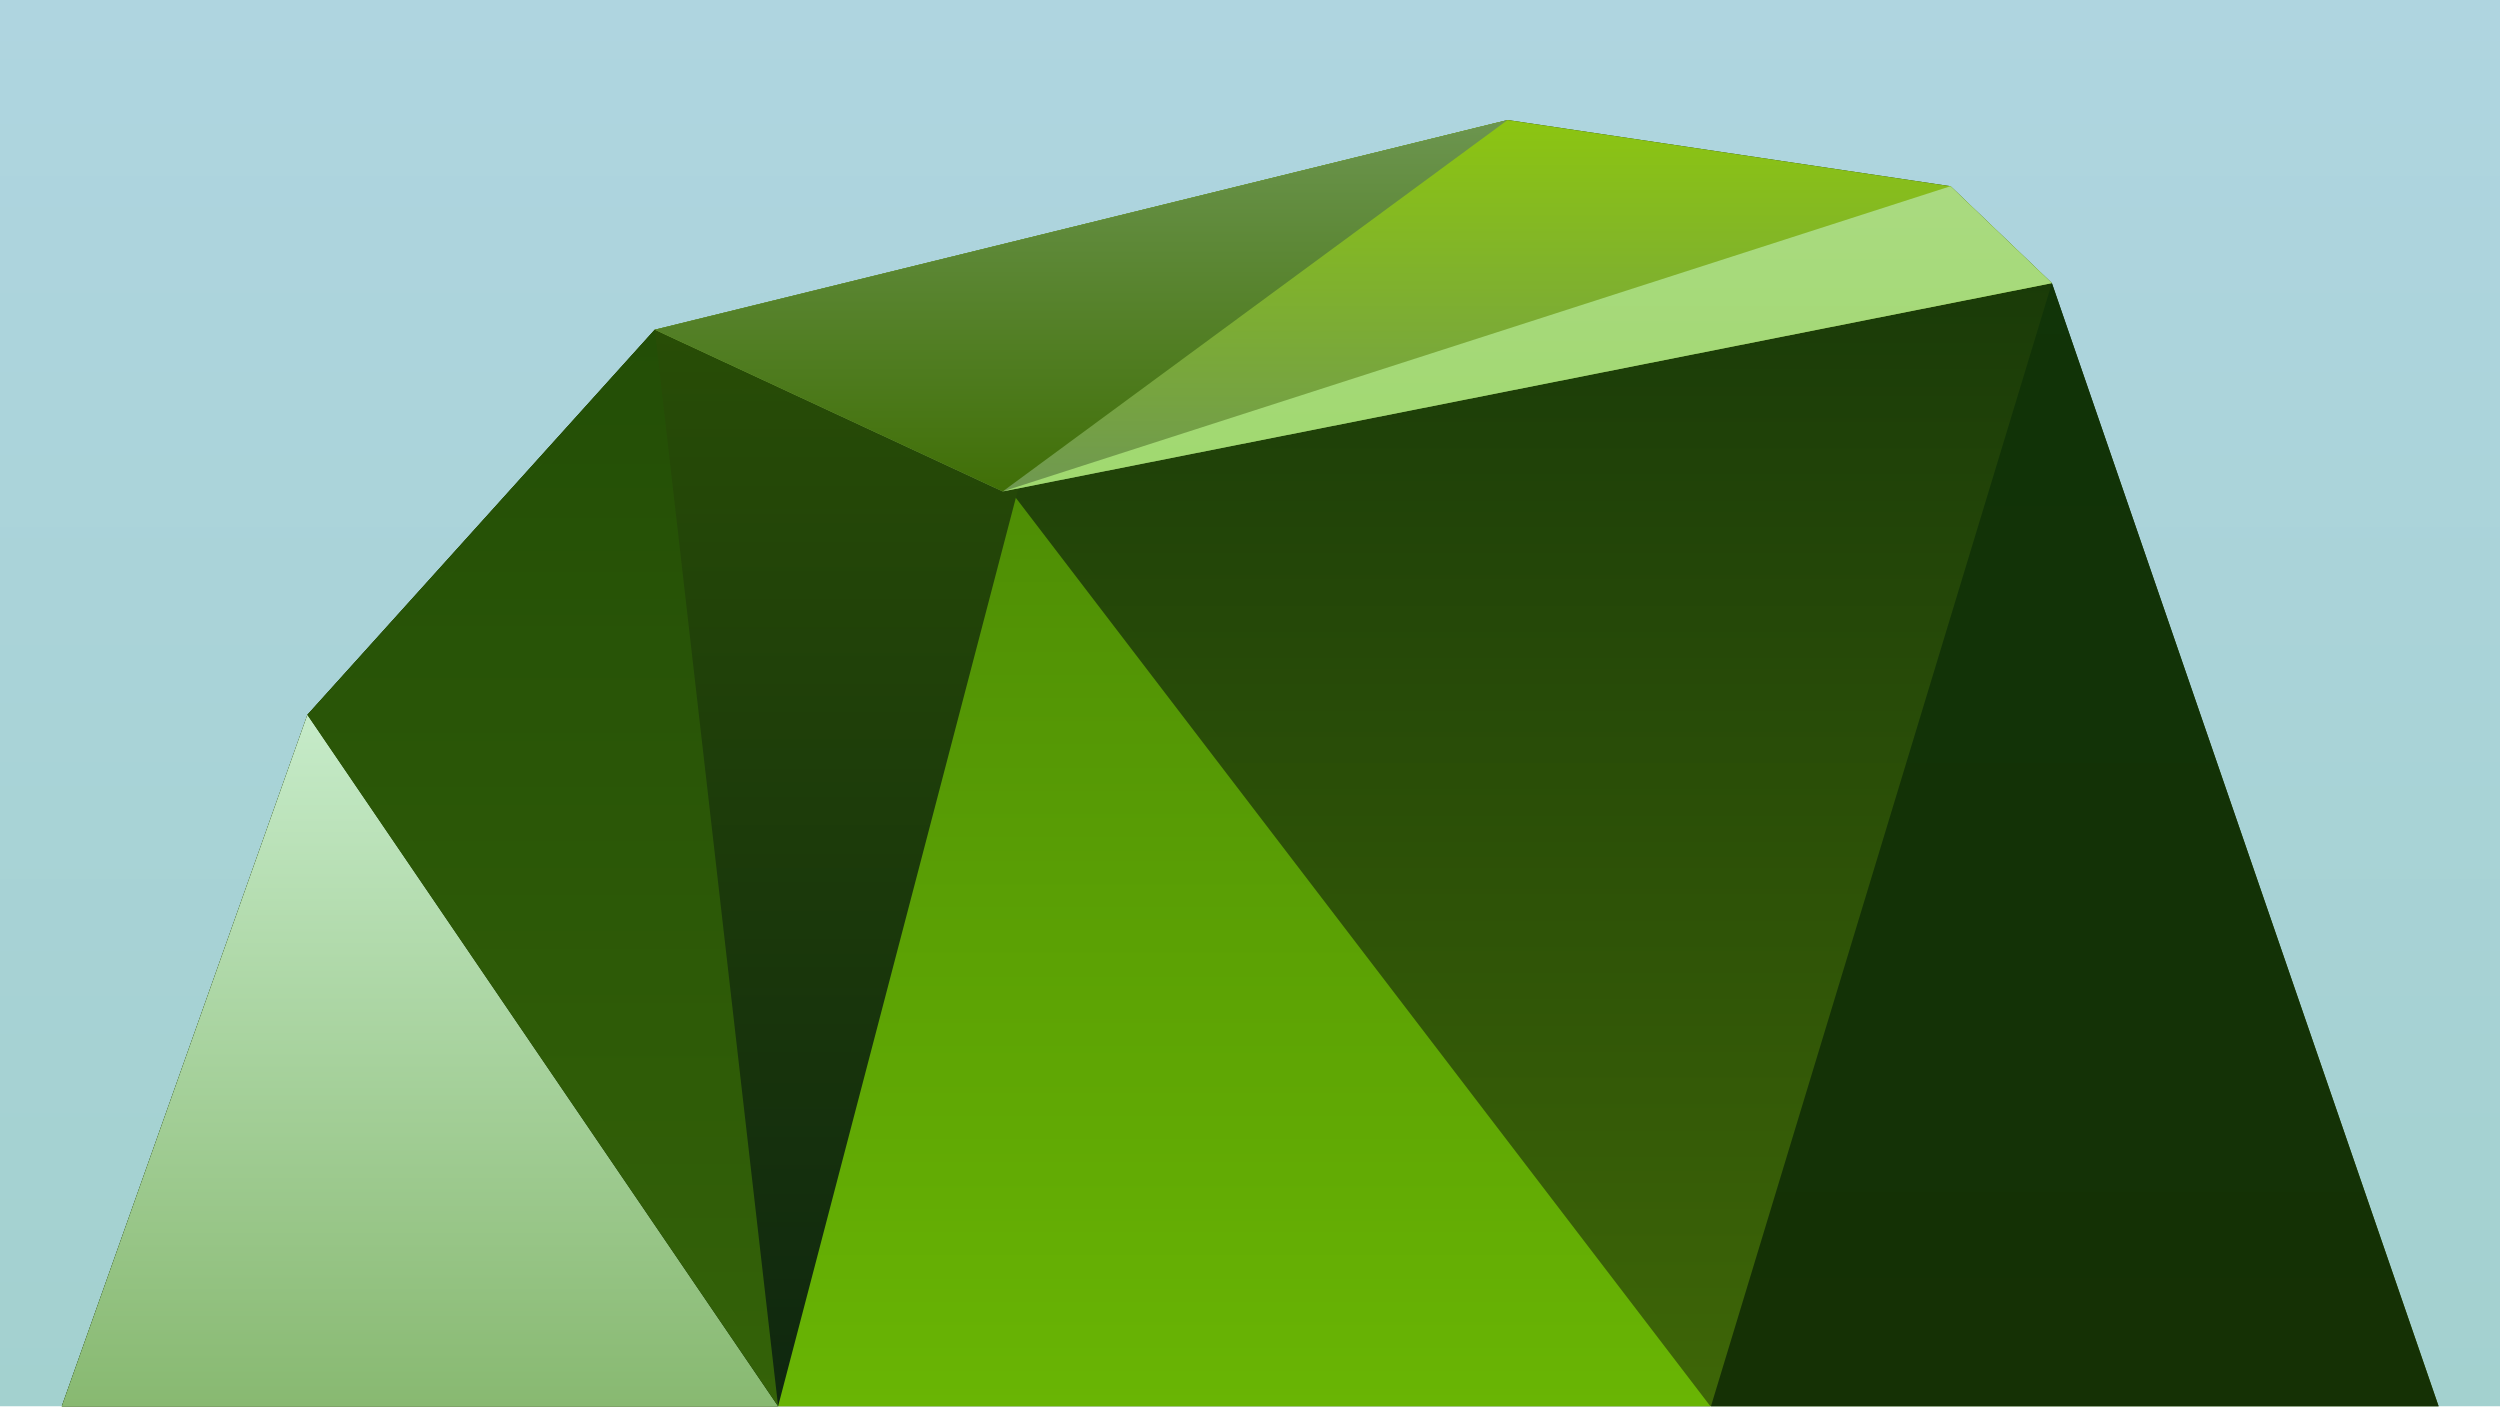
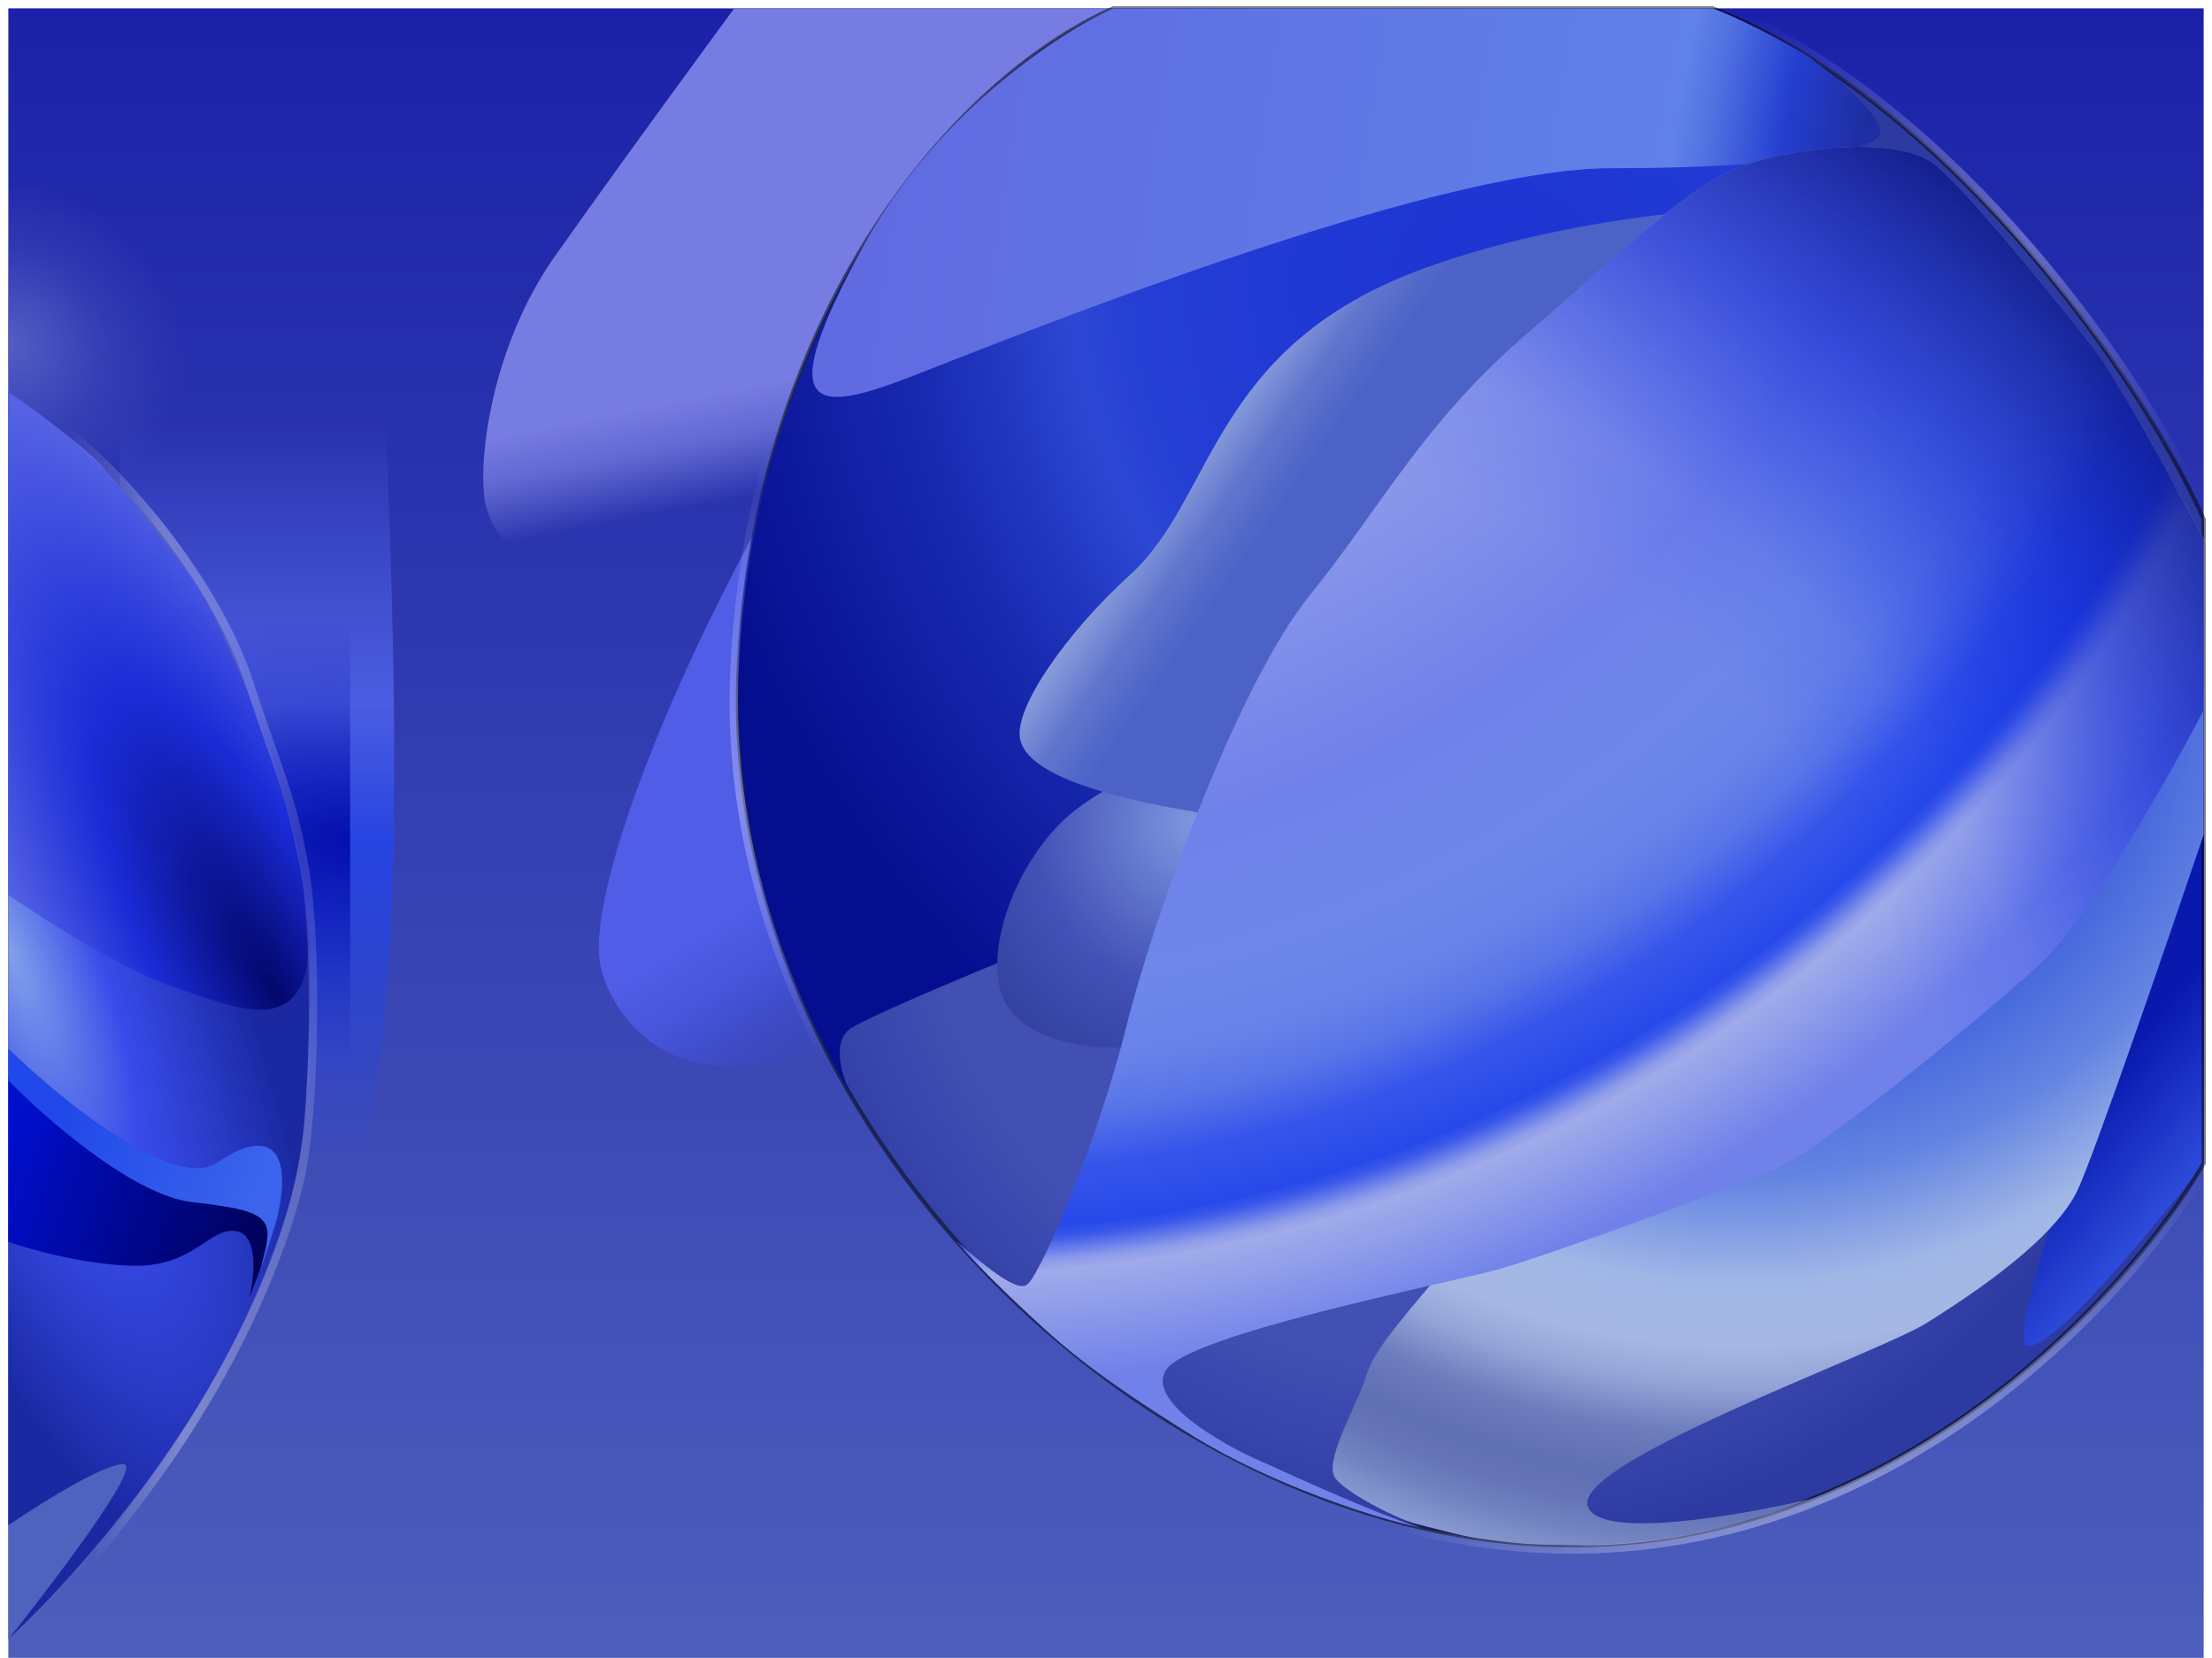
- <svg xmlns="http://www.w3.org/2000/svg" version="1.1" width="640" height="360" viewBox="0,0,640,360">
+ <svg xmlns="http://www.w3.org/2000/svg" width="531" height="398" viewBox="0 0 531 398" fill="none">
+   <rect x="2" y="2" width="527" height="396" fill="url(#paint0_linear_1662_29)" />
+   <path d="M116.797 121.969C114.256 113.438 117.305 84.112 133.061 61.718C148.818 39.324 176.264 2 176.264 2H322.645C326.711 13.375 329.354 41.99 307.397 65.45C279.95 94.776 150.343 130.5 137.128 132.1C123.913 133.699 119.338 130.5 116.797 121.969Z" fill="url(#paint1_linear_1662_29)" />
+   <path d="M144.243 232.341C140.177 215.278 162.033 158.226 194.562 104.374C244.033 104.729 326.609 123.889 261.144 197.683C179.314 289.926 148.309 249.403 144.243 232.341Z" fill="url(#paint2_linear_1662_29)" />
+   <path d="M529 124.635C510.702 84.112 463.434 22.261 411.082 2H267.243C228.615 19.062 180.94 75.688 177.28 161.426C172.706 268.598 274.867 369.372 374.996 370.972C455.098 372.251 511.041 310.365 529 279.262V124.635Z" fill="url(#paint3_radial_1662_29)" />
+   <path d="M486.306 322.984C491.592 325.543 516.971 294.902 529 279.262V189.152C512.566 232.696 481.02 320.425 486.306 322.984Z" fill="url(#paint4_linear_1662_29)" />
+   <path d="M529 124.635C510.702 84.112 463.434 22.261 411.082 2H267.243C228.615 19.062 180.94 75.688 177.28 161.426C172.706 268.598 274.867 369.372 374.996 370.972C455.098 372.251 511.041 310.365 529 279.262V124.635Z" stroke="black" stroke-opacity="0.5" />
+   <path d="M204.219 262.733C189.987 237.673 178.457 211.013 177.281 169.424C176.045 125.739 190.495 89.977 205.744 61.718L329.76 12.664L439.546 37.724L277.409 215.812C254.537 224.876 207.777 243.858 203.71 247.27C199.644 250.683 202.355 259 204.219 262.733Z" fill="url(#paint5_radial_1662_29)" />
+   <path d="M267.243 2H411.082C419.723 5.199 430.905 11.598 433.446 13.197C438.319 16.264 453.268 28.66 451.235 32.392C449.202 36.124 430.397 40.39 386.686 40.39C342.975 40.39 241.83 81.446 218.45 90.51C195.07 99.575 185.413 99.042 207.268 59.052C224.752 27.06 254.537 7.687 267.243 2Z" fill="url(#paint6_radial_1662_29)" />
+   <path d="M255.045 197.15C265.617 186.912 288.252 179.021 298.248 176.355C306.549 196.439 318.172 238.419 298.248 245.671C273.343 254.735 250.979 252.602 242.847 243.005C234.714 233.407 241.83 209.946 255.045 197.15Z" fill="url(#paint7_radial_1662_29)" />
+   <path d="M367.372 201.948C325.694 200.349 248.437 195.017 244.88 177.421C243.371 169.957 256.062 151.828 271.31 137.965C291.826 119.313 290.624 83.046 341.959 64.384C383.027 49.454 431.922 48.21 451.236 49.454C437.174 100.819 400.714 203.228 367.372 201.948Z" fill="url(#paint8_linear_1662_29)" />
+   <path d="M327.727 330.982C330.268 323.517 331.793 321.384 373.979 273.397L529 164.625V200.349C520.359 225.942 502.164 278.942 498.504 286.193C493.93 295.258 481.223 305.922 462.417 317.652C450.883 324.846 378.553 350.71 381.095 361.374C383.128 369.905 417.859 363.862 434.971 359.774C433.616 360.13 425.314 363.507 422.773 364.04C421.248 364.36 401.425 371.505 377.537 370.972C368.898 370.779 366.863 370.972 355.173 369.372C350.609 368.748 343.483 366.706 339.417 365.64C335.351 364.573 323.661 358.708 320.611 354.976C317.562 351.243 325.186 338.447 327.727 330.982Z" fill="url(#paint9_radial_1662_29)" />
+   <path d="M246.913 308.055C245.896 309.121 243.863 310.72 229.632 297.924C235.223 304.855 248.133 316.692 250.979 319.252C254.537 322.451 263.177 330.449 286.558 344.845C305.262 356.362 330.268 364.573 340.942 366.706C328.744 362.974 303.33 351.03 301.297 350.177C298.756 349.111 274.359 337.38 279.95 328.849C285.541 320.318 347.549 308.055 359.239 304.855C370.93 301.656 417.69 284.594 427.855 279.795C438.021 274.996 474.616 245.137 489.355 231.807C501.147 221.144 520.698 186.486 529 170.49V129.434C522.393 116.993 507.856 90.404 502.57 83.579C495.963 75.048 474.107 47.855 464.959 39.857C455.81 31.859 428.387 35.898 418.198 39.857C404.475 45.189 392.277 57.986 366.863 79.847C341.45 101.708 331.793 121.436 314.512 142.764C297.231 164.092 276.901 220.077 270.293 246.737C263.686 273.397 250.471 304.322 246.913 308.055Z" fill="url(#paint10_radial_1662_29)" />
+   <path d="M246.913 308.055C245.896 309.121 243.863 310.72 229.632 297.924C235.223 304.855 248.133 316.692 250.979 319.252C254.537 322.451 263.177 330.449 286.558 344.845C305.262 356.362 330.268 364.573 340.942 366.706C328.744 362.974 303.33 351.03 301.297 350.177C298.756 349.111 274.359 337.38 279.95 328.849C285.541 320.318 347.549 308.055 359.239 304.855C370.93 301.656 417.69 284.594 427.855 279.795C438.021 274.996 474.616 245.137 489.355 231.807C501.147 221.144 520.698 186.486 529 170.49V129.434C522.393 116.993 507.856 90.404 502.57 83.579C495.963 75.048 474.107 47.855 464.959 39.857C455.81 31.859 428.387 35.898 418.198 39.857C404.475 45.189 392.277 57.986 366.863 79.847C341.45 101.708 331.793 121.436 314.512 142.764C297.231 164.092 276.901 220.077 270.293 246.737C263.686 273.397 250.471 304.322 246.913 308.055Z" fill="url(#paint11_radial_1662_29)" />
+   <path d="M530 279.53L529.866 279.762C520.82 295.428 502.253 318.782 475.892 338.067C449.522 357.359 415.303 372.616 374.98 371.972C324.597 371.167 273.784 345.422 236.156 306.483C198.524 267.542 173.98 215.3 176.282 161.383C179.955 75.315 227.819 18.32 266.839 1.085L267.033 1H411.269L411.444 1.067C437.824 11.277 462.853 31.931 483.556 55.053C504.266 78.182 520.717 103.86 529.912 124.224L530 124.42V279.53Z" stroke="url(#paint12_linear_1662_29)" stroke-width="2" />
+   <path d="M63.988 328.026C102.952 292.429 95.277 174.195 91.145 62.318L27.976 21L30.928 349.639C28.96 354.301 32.817 356.504 63.988 328.026Z" fill="url(#paint13_linear_1662_29)" />
+   <path d="M84.06 289.251V109.358L39.193 78.846V289.251H84.06Z" fill="url(#paint14_radial_1662_29)" />
+   <path d="M2 123.978V21.636L100 72.489L49.819 145.59L2 123.978Z" fill="url(#paint15_radial_1662_29)" />
+   <path d="M28.566 116.35C19.12 106.179 6.92 97.28 2 94.102V393.5C5.936 390.745 18.176 379.261 35.651 355.36C57.494 325.484 67.53 298.15 71.072 282.894C74.615 267.638 75.205 226.956 72.253 209.157C69.301 191.358 65.169 183.73 59.265 165.296C53.361 146.862 40.373 129.063 28.566 116.35Z" fill="#4F62BE" />
+   <path d="M29.747 351.546C25.496 351.038 9.478 361.081 2 366.166V200.893L70.482 219.328C72.647 212.547 76.267 212.208 73.434 265.096C70.6 317.983 24.631 372.735 2 393.5C13.02 379.727 33.998 352.055 29.747 351.546Z" fill="url(#paint16_radial_1662_29)" />
+   <path d="M56.904 289.887C67.53 289.887 65.169 298.15 59.855 311.499C61.036 306.626 62.099 296.625 56.904 295.608C50.41 294.336 46.867 303.871 32.699 303.871C21.364 303.871 7.51 300.057 2 298.15V258.739C5.739 262.129 14.516 269.927 19.711 273.995C26.205 279.08 46.277 289.887 56.904 289.887Z" fill="url(#paint17_linear_1662_29)" />
+   <path d="M42.145 237.126C30.81 233.567 10.659 220.811 2 214.878V94.102C7.51 97.916 19.593 106.688 23.843 111.265C29.157 116.986 43.325 134.784 46.867 139.869C50.41 144.955 68.711 180.552 73.434 216.785C78.157 253.018 56.313 241.576 42.145 237.126Z" fill="url(#paint18_radial_1662_29)" />
+   <path d="M52.181 279.08C65.169 270.181 70.482 276.538 66.349 293.065C64.578 298.786 61.508 308.448 63.398 301.328C65.759 292.429 63.988 290.522 46.277 288.615C32.108 287.09 10.855 268.486 2 259.375V251.747C14.398 263.824 41.79 286.2 52.181 279.08Z" fill="url(#paint19_linear_1662_29)" />
+   <path d="M2.543 93.262C7.507 96.469 19.779 105.419 29.299 115.669C41.154 128.434 54.251 146.359 60.218 164.991C66.082 183.303 70.272 191.1 73.239 208.993C74.73 217.983 75.319 232.675 75.098 246.994C74.876 261.303 73.843 275.38 72.046 283.12C68.474 298.504 58.383 325.963 36.458 355.95C18.964 379.878 6.646 391.469 2.573 394.319L1 395.421V92.265L2.543 93.262Z" stroke="url(#paint20_linear_1662_29)" stroke-width="2" />
  <defs>
-     <linearGradient x1="240" y1="-0.141" x2="240" y2="359.859" gradientUnits="userSpaceOnUse" id="color-1">
-       <stop offset="0" stop-color="#afd5e0" />
-       <stop offset="1" stop-color="#a3d1cf" />
+     <linearGradient id="paint0_linear_1662_29" x1="265.5" y1="2" x2="265.5" y2="398" gradientUnits="userSpaceOnUse">
+       <stop stop-color="#1B22A9" />
+       <stop offset="1" stop-color="#4D5EBC" />
    </linearGradient>
-     <linearGradient x1="240.049" y1="30.582" x2="240.049" y2="359.859" gradientUnits="userSpaceOnUse" id="color-2">
-       <stop offset="0" stop-color="#153508" />
-       <stop offset="1" stop-color="#3e6607" />
+     <linearGradient id="paint1_linear_1662_29" x1="168.132" y1="94.776" x2="173.149" y2="120.282" gradientUnits="userSpaceOnUse">
+       <stop stop-color="#777CE2" />
+       <stop offset="0.429" stop-color="#7B80E2" stop-opacity="0.701" />
+       <stop offset="1" stop-color="#8389E1" stop-opacity="0" />
    </linearGradient>
-     <linearGradient x1="146.837" y1="110.179" x2="146.837" y2="359.859" gradientUnits="userSpaceOnUse" id="color-3">
-       <stop offset="0" stop-color="#4c8b05" />
-       <stop offset="1" stop-color="#69b504" />
+     <linearGradient id="paint2_linear_1662_29" x1="181.347" y1="216.345" x2="202.047" y2="249.059" gradientUnits="userSpaceOnUse">
+       <stop stop-color="#4F5DE7" />
+       <stop offset="0.365" stop-color="#4B59E5" stop-opacity="0.798" />
+       <stop offset="1" stop-color="#3B4ADB" stop-opacity="0" />
    </linearGradient>
-     <linearGradient x1="62.211" y1="84.259" x2="62.211" y2="359.859" gradientUnits="userSpaceOnUse" id="color-4">
-       <stop offset="0" stop-color="#284d06" />
-       <stop offset="1" stop-color="#0f270f" />
+     <radialGradient id="paint3_radial_1662_29" cx="0" cy="0" r="1" gradientUnits="userSpaceOnUse" gradientTransform="translate(353.066 186.496) rotate(90) scale(184.496 175.934)">
+       <stop offset="0.764" stop-color="#424FB3" />
+       <stop offset="0.899" stop-color="#3744AA" />
+       <stop offset="1" stop-color="#2D3AA2" />
+     </radialGradient>
+     <linearGradient id="paint4_linear_1662_29" x1="494.946" y1="270.731" x2="522.48" y2="293.949" gradientUnits="userSpaceOnUse">
+       <stop stop-color="#0919AE" />
+       <stop offset="1" stop-color="#3252E0" />
    </linearGradient>
-     <linearGradient x1="266.453" y1="30.582" x2="266.453" y2="125.668" gradientUnits="userSpaceOnUse" id="color-5">
-       <stop offset="0" stop-color="#8cc511" />
-       <stop offset="1" stop-color="#6f9851" />
+     <radialGradient id="paint5_radial_1662_29" cx="0" cy="0" r="1" gradientTransform="matrix(-167.219 107.706 -112.99 -193.055 360.764 73.9815)" gradientUnits="userSpaceOnUse">
+       <stop stop-color="#1C33D3" />
+       <stop offset="0.435" stop-color="#253ED4" />
+       <stop offset="0.477" stop-color="#2943D5" />
+       <stop offset="0.51" stop-color="#2D48D5" />
+       <stop offset="0.547" stop-color="#2942CE" />
+       <stop offset="0.593" stop-color="#233AC4" />
+       <stop offset="0.697" stop-color="#192BB2" />
+       <stop offset="1" stop-color="#050E8F" />
+     </radialGradient>
+     <radialGradient id="paint6_radial_1662_29" cx="0" cy="0" r="1" gradientTransform="matrix(-227.195 -48.5209 133.363 -687.221 449.711 28.1266)" gradientUnits="userSpaceOnUse">
+       <stop stop-color="#1D2C9D" />
+       <stop offset="0.087" stop-color="#243ED0" />
+       <stop offset="0.164" stop-color="#5272E2" />
+       <stop offset="0.198" stop-color="#6081E8" />
+       <stop offset="1" stop-color="#606BE1" />
+     </radialGradient>
+     <radialGradient id="paint7_radial_1662_29" cx="0" cy="0" r="1" gradientTransform="matrix(-45.2356 61.3175 -57.0372 -46.307 286.049 197.683)" gradientUnits="userSpaceOnUse">
+       <stop stop-color="#7E96DF" />
+       <stop offset="0.519" stop-color="#4151B6" />
+       <stop offset="1" stop-color="#2C3994" />
+     </radialGradient>
+     <linearGradient id="paint8_linear_1662_29" x1="241.83" y1="109.172" x2="364.7" y2="195.264" gradientUnits="userSpaceOnUse">
+       <stop offset="0.173" stop-color="#ADC0E6" />
+       <stop offset="0.279" stop-color="#7A8ED6" />
+       <stop offset="0.327" stop-color="#6076CD" />
+       <stop offset="0.409" stop-color="#4C62C7" />
    </linearGradient>
-     <linearGradient x1="27.504" y1="182.846" x2="27.504" y2="359.859" gradientUnits="userSpaceOnUse" id="color-6">
-       <stop offset="0" stop-color="#c6ebc9" />
-       <stop offset="1" stop-color="#88b971" />
+     <radialGradient id="paint9_radial_1662_29" cx="0" cy="0" r="1" gradientTransform="matrix(25.4133 249.536 -252.827 28.3364 419.215 158.76)" gradientUnits="userSpaceOnUse">
+       <stop offset="0.327" stop-color="#3053D9" />
+       <stop offset="0.495" stop-color="#6484E2" />
+       <stop offset="0.567" stop-color="#90A9E5" />
+       <stop offset="0.596" stop-color="#A0B7E6" />
+       <stop offset="0.654" stop-color="#A6B7E3" />
+       <stop offset="0.692" stop-color="#94A4D7" />
+       <stop offset="0.737" stop-color="#6E7DBD" />
+       <stop offset="0.784" stop-color="#606EB3" />
+       <stop offset="0.815" stop-color="#6675B7" />
+       <stop offset="0.84" stop-color="#7181C0" />
+       <stop offset="0.883" stop-color="#8C9ED3" />
+       <stop offset="0.938" stop-color="#A2B6E3" />
+     </radialGradient>
+     <radialGradient id="paint10_radial_1662_29" cx="0" cy="0" r="1" gradientTransform="matrix(213.98 359.374 -324.585 212.69 205.235 -84.3778)" gradientUnits="userSpaceOnUse">
+       <stop offset="0.457" stop-color="#A0ABEA" />
+       <stop offset="0.697" stop-color="#7081EA" />
+       <stop offset="0.776" stop-color="#6E87E9" />
+       <stop offset="0.822" stop-color="#6882E9" />
+       <stop offset="0.85" stop-color="#5874E9" />
+       <stop offset="0.88" stop-color="#3655EA" />
+       <stop offset="0.913" stop-color="#2749EA" />
+       <stop offset="0.919" stop-color="#3B59EA" />
+       <stop offset="0.932" stop-color="#8C9BEA" />
+       <stop offset="0.938" stop-color="#A0ABEA" />
+       <stop offset="1" stop-color="#7081EA" />
+     </radialGradient>
+     <radialGradient id="paint11_radial_1662_29" cx="0" cy="0" r="1" gradientTransform="matrix(256.166 -242.604 219.119 254.622 267.243 318.185)" gradientUnits="userSpaceOnUse">
+       <stop offset="0.606" stop-color="#002CFF" stop-opacity="0" />
+       <stop offset="0.683" stop-color="#0829E7" stop-opacity="0.1" />
+       <stop offset="0.822" stop-color="#0F26CF" stop-opacity="0.6" />
+       <stop offset="1" stop-color="#0B1370" />
+     </radialGradient>
+     <linearGradient id="paint12_linear_1662_29" x1="287.066" y1="2" x2="444.19" y2="365.671" gradientUnits="userSpaceOnUse">
+       <stop offset="0.139" stop-color="white" stop-opacity="0" />
+       <stop offset="0.248" stop-color="white" stop-opacity="0.2" />
+       <stop offset="0.332" stop-color="white" stop-opacity="0.3" />
+       <stop offset="0.498" stop-color="white" stop-opacity="0" />
+       <stop offset="0.894" stop-color="white" stop-opacity="0" />
+       <stop offset="1" stop-color="white" stop-opacity="0.4" />
    </linearGradient>
-     <linearGradient x1="196.782" y1="30.582" x2="196.782" y2="125.668" gradientUnits="userSpaceOnUse" id="color-7">
-       <stop offset="0" stop-color="#6c954f" />
-       <stop offset="1" stop-color="#406f07" />
+     <linearGradient id="paint13_linear_1662_29" x1="61.311" y1="21" x2="61.311" y2="352.437" gradientUnits="userSpaceOnUse">
+       <stop offset="0.24" stop-color="#4B5DE1" stop-opacity="0" />
+       <stop offset="0.447" stop-color="#4B5DE1" />
+       <stop offset="0.548" stop-color="#2644E1" />
+       <stop offset="0.779" stop-color="#2644E1" stop-opacity="0" />
    </linearGradient>
-     <linearGradient x1="266.453" y1="30.582" x2="266.453" y2="125.668" gradientUnits="userSpaceOnUse" id="color-8">
-       <stop offset="0" stop-color="#acda84" />
-       <stop offset="1" stop-color="#a0d96f" />
+     <radialGradient id="paint14_radial_1662_29" cx="0" cy="0" r="1" gradientTransform="matrix(-91.506 -6.35665 3.19958 -53.3993 84.6506 202.165)" gradientUnits="userSpaceOnUse">
+       <stop stop-color="#050FAD" />
+       <stop offset="0.625" stop-color="#050FAD" stop-opacity="0.264" />
+       <stop offset="1" stop-color="#050FAD" stop-opacity="0" />
+     </radialGradient>
+     <radialGradient id="paint15_radial_1662_29" cx="0" cy="0" r="1" gradientTransform="matrix(40.7349 15.8916 -12.5641 37.338 2 82.6595)" gradientUnits="userSpaceOnUse">
+       <stop stop-color="#535EC4" />
+       <stop offset="0.572" stop-color="#535EC4" stop-opacity="0.283" />
+       <stop offset="1" stop-color="#535EC4" stop-opacity="0" />
+     </radialGradient>
+     <radialGradient id="paint16_radial_1662_29" cx="0" cy="0" r="1" gradientTransform="matrix(61.9879 149.381 -44.7927 21.5496 2 228.227)" gradientUnits="userSpaceOnUse">
+       <stop stop-color="#82A0EA" />
+       <stop offset="0.407" stop-color="#384BE9" />
+       <stop offset="1" stop-color="#1A29A2" />
+     </radialGradient>
+     <linearGradient id="paint17_linear_1662_29" x1="0.229" y1="277.173" x2="64.529" y2="300.056" gradientUnits="userSpaceOnUse">
+       <stop stop-color="#000ECE" />
+       <stop offset="1" stop-color="#000156" />
    </linearGradient>
-     <linearGradient x1="62.211" y1="84.259" x2="62.211" y2="359.859" gradientUnits="userSpaceOnUse" id="color-9">
-       <stop offset="0" stop-color="#234e06" />
-       <stop offset="1" stop-color="#346208" />
+     <radialGradient id="paint18_radial_1662_29" cx="0" cy="0" r="1" gradientTransform="matrix(-74.9759 -137.939 40.6561 -25.6201 65.759 237.762)" gradientUnits="userSpaceOnUse">
+       <stop stop-color="#03076C" />
+       <stop offset="0.505" stop-color="#1B2CD7" />
+       <stop offset="1" stop-color="#5563E4" />
+     </radialGradient>
+     <linearGradient id="paint19_linear_1662_29" x1="63.988" y1="284.801" x2="13.469" y2="266.369" gradientUnits="userSpaceOnUse">
+       <stop stop-color="#3C64EC" />
+       <stop offset="1" stop-color="#2048EA" />
    </linearGradient>
-     <linearGradient x1="240.049" y1="30.582" x2="240.049" y2="359.859" gradientUnits="userSpaceOnUse" id="color-10">
-       <stop offset="0" stop-color="#103408" />
-       <stop offset="1" stop-color="#153105" />
+     <linearGradient id="paint20_linear_1662_29" x1="2" y1="235.219" x2="121.853" y2="232.478" gradientUnits="userSpaceOnUse">
+       <stop offset="0.139" stop-color="white" stop-opacity="0" />
+       <stop offset="0.332" stop-color="white" stop-opacity="0.3" />
+       <stop offset="0.695" stop-color="white" stop-opacity="0.1" />
    </linearGradient>
  </defs>
-   <g transform="translate(80,0.14147)">
-     <g data-paper-data="{&quot;isPaintingLayer&quot;:true}" fill-rule="nonzero" stroke="none" stroke-width="0" stroke-linecap="butt" stroke-linejoin="miter" stroke-miterlimit="10" stroke-dasharray="" stroke-dashoffset="0" style="mix-blend-mode: normal">
-       <path d="M-80,359.859v-360h640v360z" fill="url(#color-1)" />
-       <path d="M-64.187,359.859l62.876,-177.013l88.932,-98.587l218.322,-53.677l113.392,16.947l25.949,24.815l99.001,287.515z" fill="url(#color-2)" />
-       <path d="M-64.187,359.859l231.142,-249.68l190.907,249.68z" fill="url(#color-3)" />
-       <path d="M-64.187,359.859l62.876,-177.013l88.932,-98.587l100.989,10.362l-69.415,265.238z" fill="url(#color-4)" />
-       <path d="M176.689,125.668l-89.068,-41.41l218.322,-53.677l113.392,16.947l25.949,24.815z" fill="url(#color-5)" />
-       <path d="M-64.187,359.859l62.876,-177.013l120.506,177.013z" fill="url(#color-6)" />
-       <path d="M176.689,125.668l-89.068,-41.41l218.322,-53.677z" fill="url(#color-7)" />
-       <path d="M176.689,125.668l242.646,-78.139l25.949,24.815z" fill="url(#color-8)" />
-       <path d="M-1.311,182.846l88.932,-98.587l31.574,275.6z" fill="url(#color-9)" />
-       <path d="M445.284,72.344l99.001,287.515l-186.279,-0z" fill="url(#color-10)" />
-     </g>
-   </g>
</svg>
